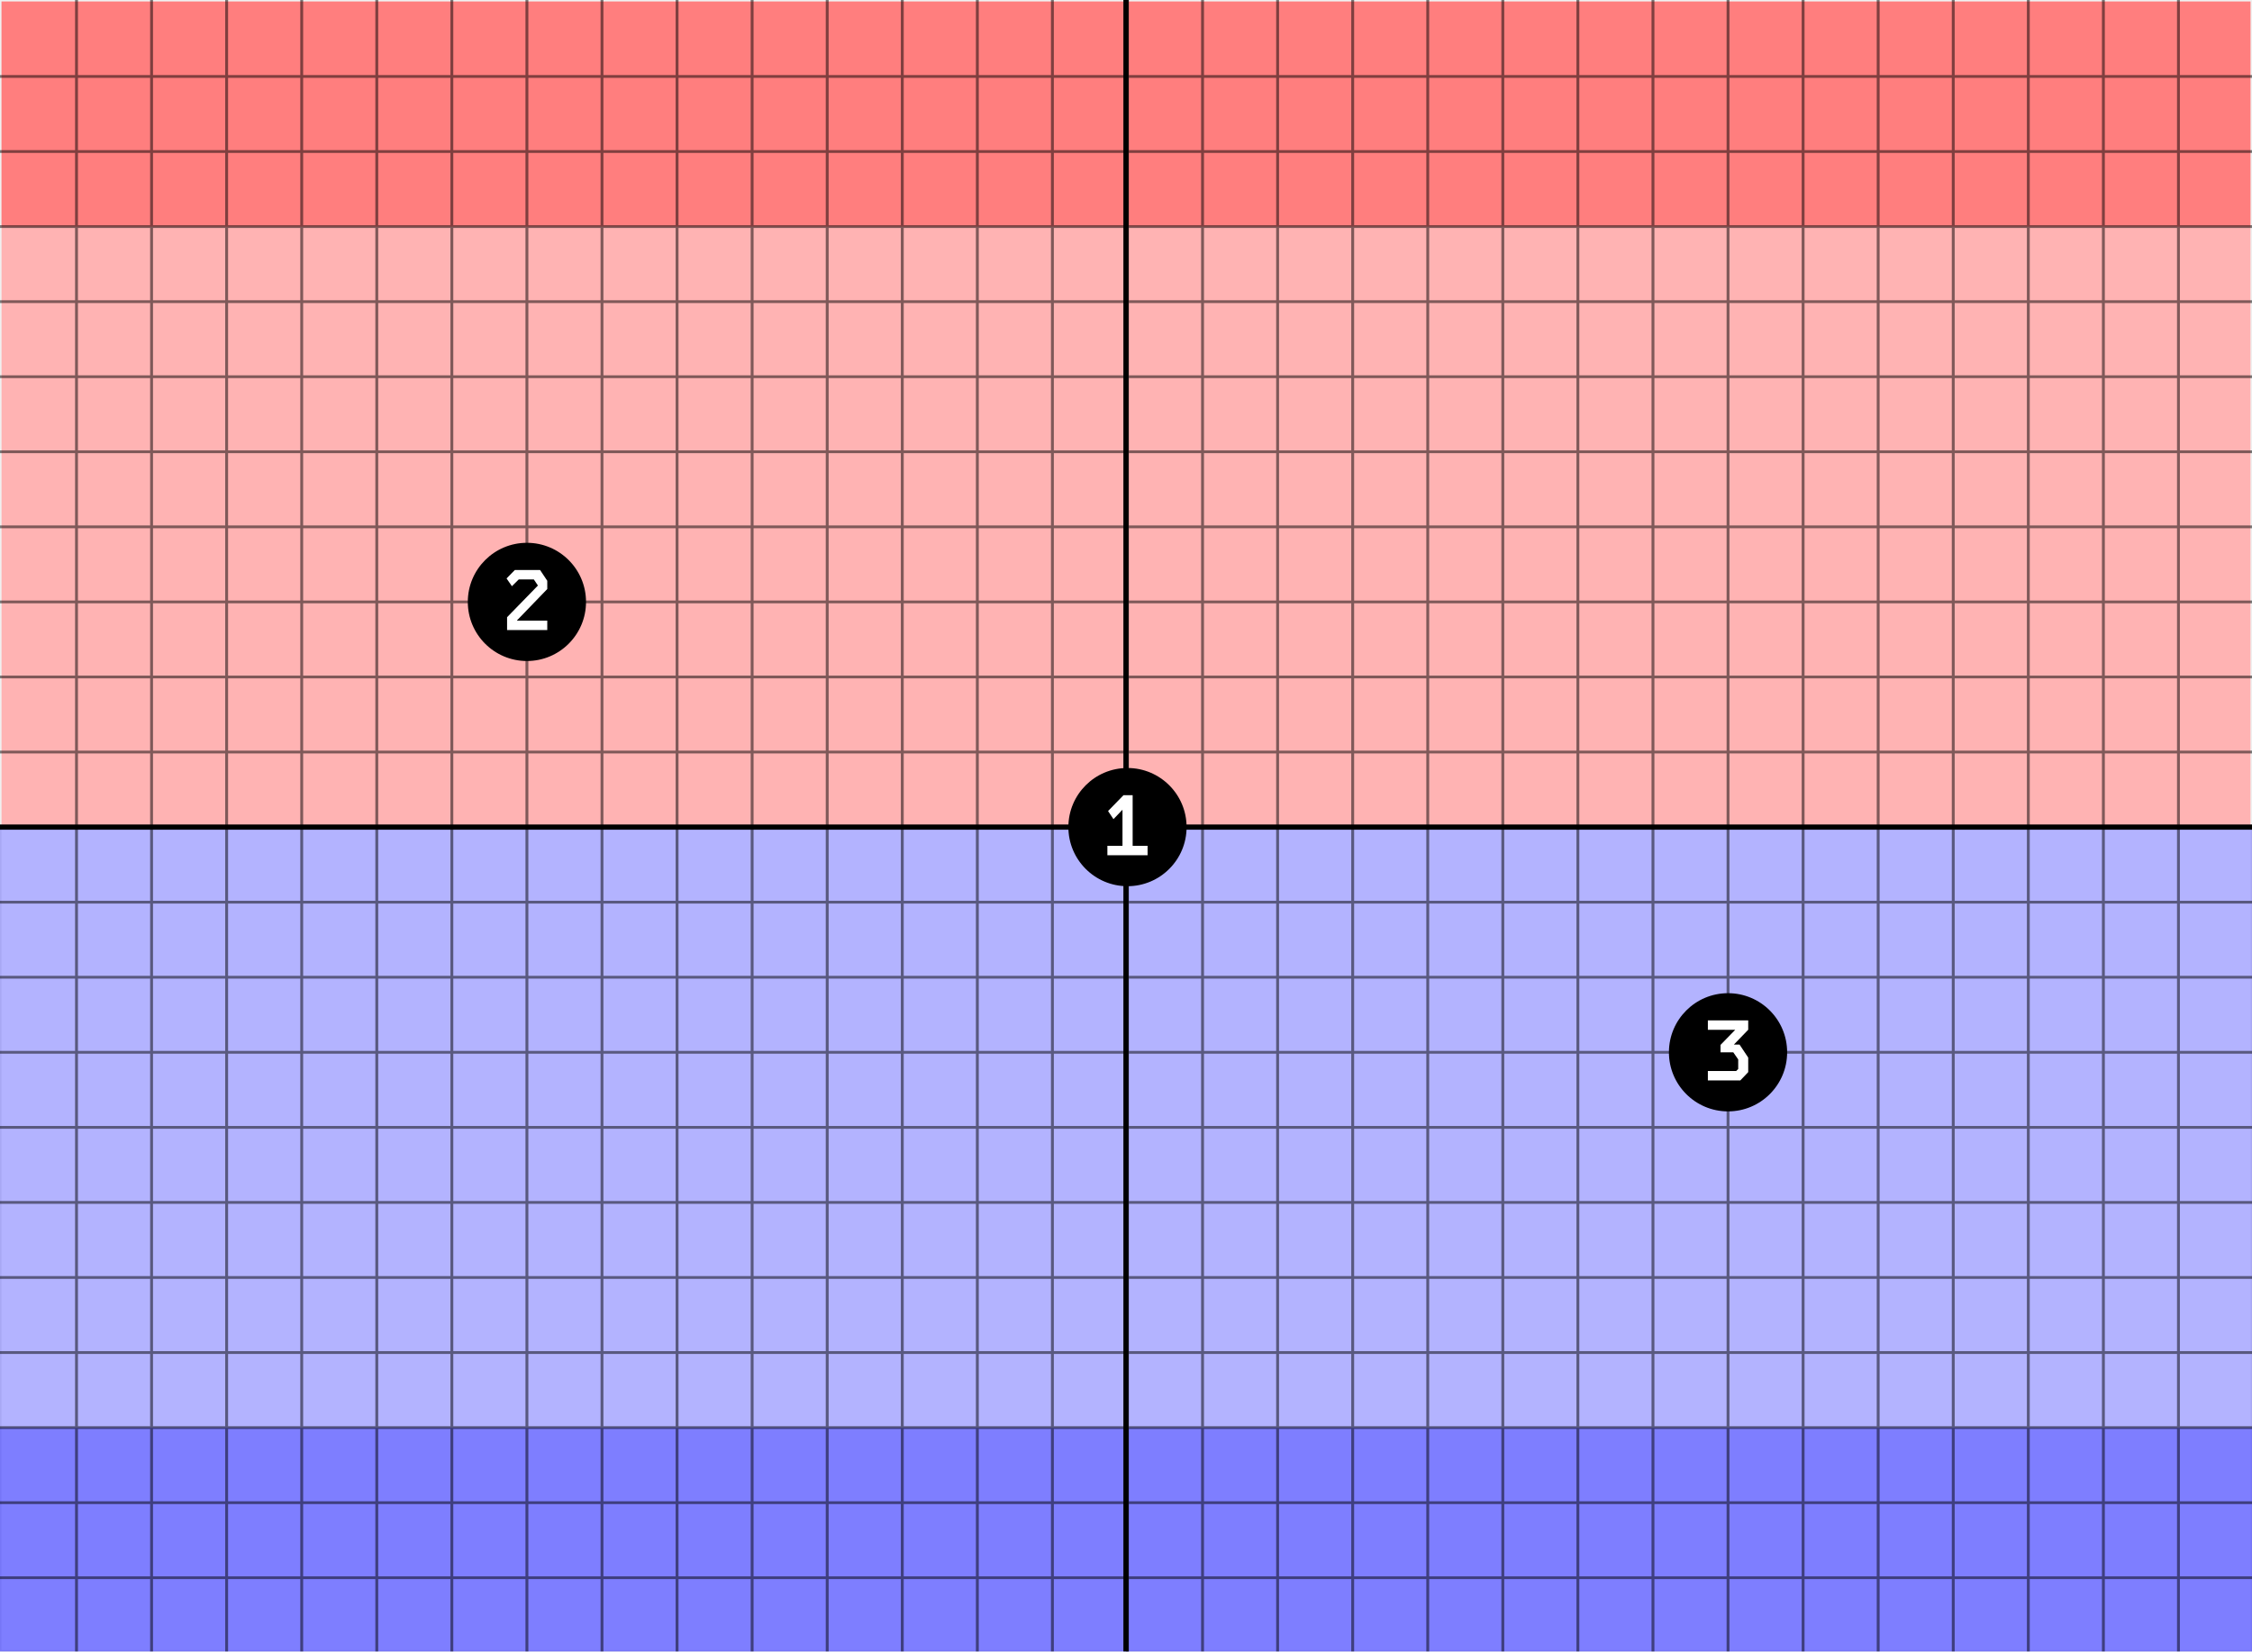
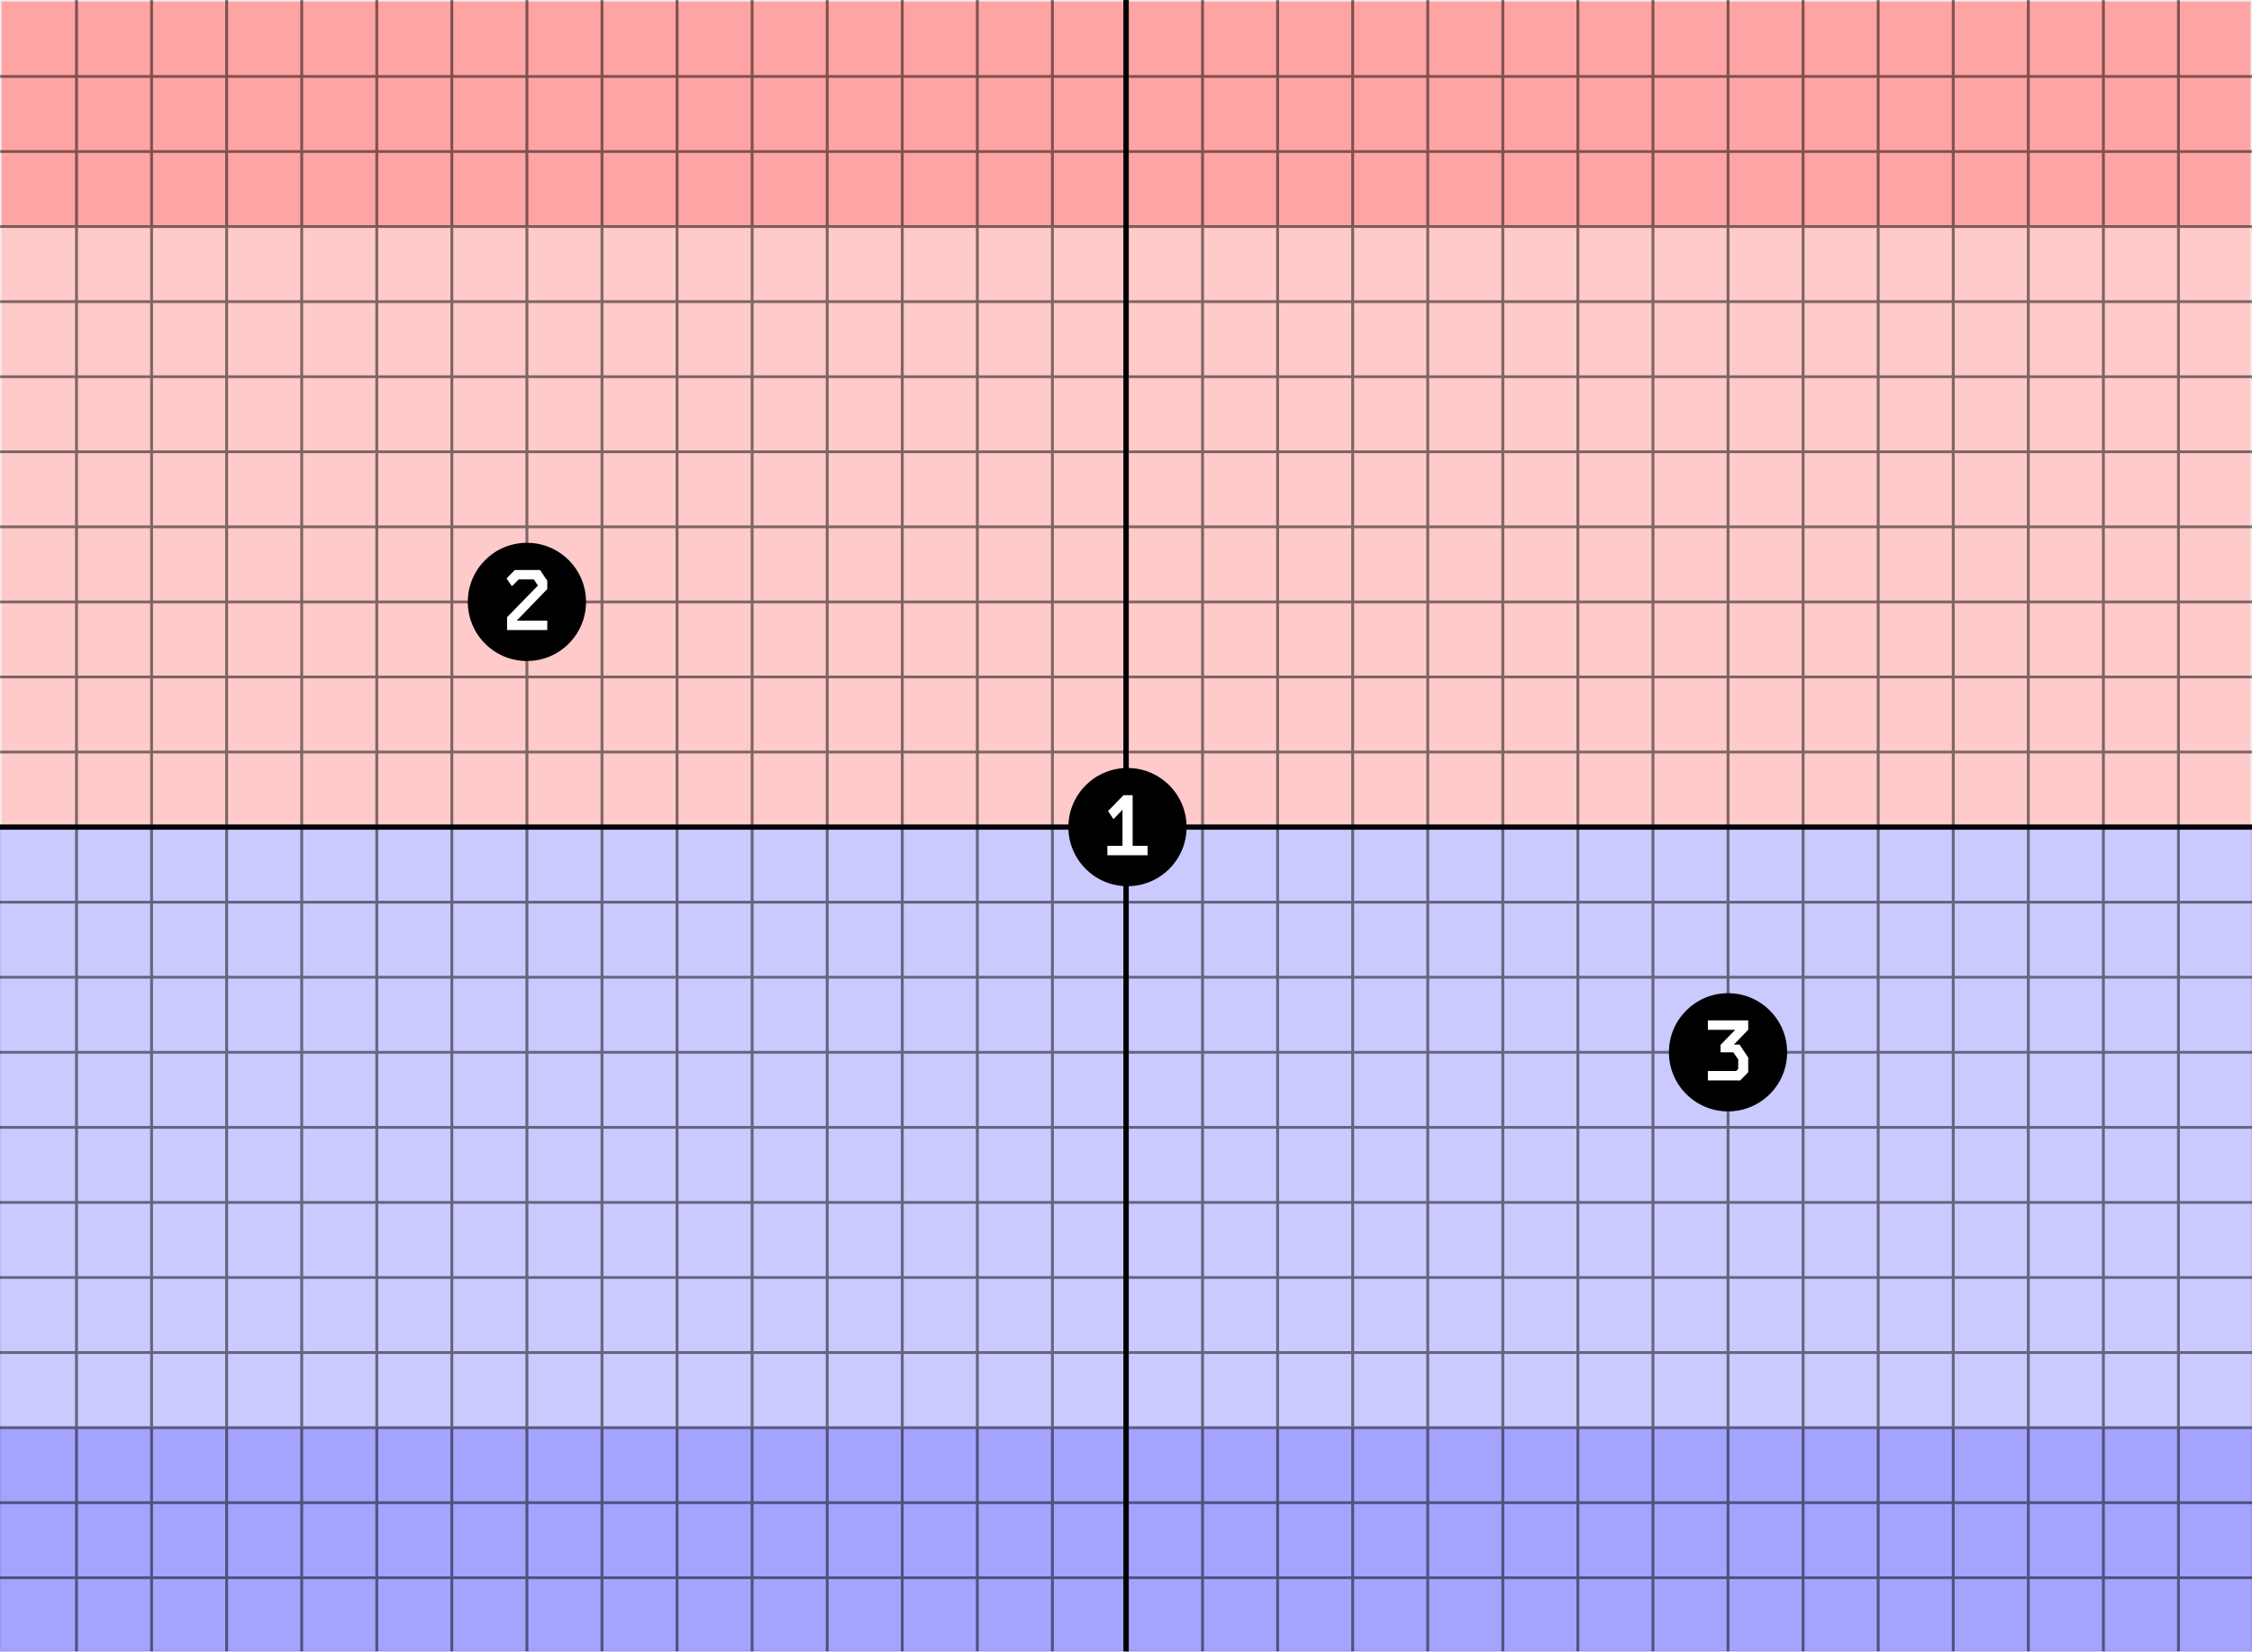
- <svg xmlns="http://www.w3.org/2000/svg" version="1.1" viewBox="0 0 2160 1584">
+ <svg xmlns="http://www.w3.org/2000/svg" id="Layer_1" version="1.1" viewBox="0 0 2160 1584">
  <defs>
    <style>
-       .st0, .st1 {
-         opacity: .3;
+       .st0 {
+         fill: #fff;
      }

-       .st0, .st2 {
-         fill: red;
+       .st1 {
+         fill: blue;
      }

-       .st0, .st3 {
-         display: none;
+       .st2, .st3 {
+         fill: red;
      }

      .st4 {
        stroke-width: 2.67px;
      }

      .st4, .st5, .st6 {
        stroke: #000;
        stroke-miterlimit: 11.34;
      }

      .st7 {
-         fill: #fff;
+         fill: #f80;
+       }
+ 
+       .st8, .st3 {
+         opacity: .3;
+       }
+ 
+       .st9, .st3 {
+         display: none;
      }

      .st5 {
+         stroke-width: 5px;
+       }
+ 
+       .st10 {
+         opacity: .7;
+       }
+ 
+       .st6 {
        stroke-width: 2.76px;
      }

-       .st8 {
-         fill: blue;
+       .st3 {
+         isolation: isolate;
      }

-       .st6 {
-         stroke-width: 5px;
-       }
- 
-       .st9 {
-         fill: #f80;
-       }
- 
-       .st10 {
+       .st11 {
        opacity: .5;
      }
    </style>
  </defs>
  <g id="WhiteBG">
    <g id="layer4">
-       <rect id="rect1" class="st7" x="1.42" y="1.42" width="2157.17" height="1581.17" />
+       <rect id="rect1" class="st0" x="1.42" y="1.42" width="2157.17" height="1581.17" />
    </g>
  </g>
-   <g id="Layer_4">
-     <g id="layer41" data-name="layer4" class="st1">
-       <rect id="rect11" data-name="rect1" class="st8" x="972.67" y="396.67" width="214.66" height="2160" transform="translate(2556.67 396.67) rotate(90)" />
+   <g id="Layer_4" class="st10">
+     <g id="layer41" class="st8">
+       <rect id="rect11" class="st1" y="1369.34" width="2160" height="214.66" />
    </g>
-     <g id="layer42" data-name="layer4" class="st1">
-       <rect id="rect12" data-name="rect1" class="st2" x="972.06" y="-969.19" width="215.92" height="2157.14" transform="translate(1189.39 -970.64) rotate(90)" />
+     <g id="layer42" class="st8">
+       <rect id="rect12" class="st2" x="1.44" y="1.42" width="2157.14" height="215.92" />
    </g>
-     <polygon class="st0" points="1080 1.42 1.42 792 1.42 1.42 1080 1.42" />
-     <polygon class="st0" points="2160 792 2160 0 1080 1.42 2160 792" />
-     <g id="layer43" data-name="layer4" class="st1">
-       <rect id="rect13" data-name="rect1" class="st2" x="684.72" y="-681.86" width="790.58" height="2157.14" transform="translate(1476.72 -683.31) rotate(90)" />
+     <polygon class="st3" points="1080 1.42 1.42 792 1.42 1.42 1080 1.42" />
+     <polygon class="st3" points="2160 792 2160 0 1080 1.42 2160 792" />
+     <g id="layer43" class="st8">
+       <rect id="rect13" class="st2" x="1.44" y="1.41" width="2157.14" height="790.58" />
    </g>
-     <g id="layer44" data-name="layer4" class="st1">
-       <rect id="rect14" data-name="rect1" class="st8" x="684.67" y="108.67" width="790.66" height="2160" transform="translate(2268.67 108.67) rotate(90)" />
+     <g id="layer44" class="st8">
+       <rect id="rect14" class="st1" y="793.34" width="2160" height="790.66" />
    </g>
  </g>
  <g id="svg1">
-     <g id="layer3" class="st10">
+     <g id="layer3" class="st11">
      <g id="layer2">
        <path id="path2-1" class="st4" d="M0,73.34h2160" />
        <path id="path2-1-7" class="st4" d="M0,145.34h2160" />
        <path id="path2-1-9" class="st4" d="M0,217.34h2160" />
        <path id="path2-1-5" class="st4" d="M0,289.34h2160" />
        <path id="path2-1-7-2" class="st4" d="M0,361.34h2160" />
        <path id="path2-1-9-5" class="st4" d="M0,433.34h2160" />
        <path id="path2-1-4" class="st4" d="M0,505.34h2160" />
        <path id="path2-1-7-3" class="st4" d="M0,577.34h2160" />
        <path id="path2-1-9-0" class="st4" d="M0,649.34h2160" />
        <path id="path2-1-8" class="st4" d="M0,721.34h2160" />
        <path id="path2-1-7-8" class="st4" d="M0,793.34h2160" />
        <path id="path2-1-9-4" class="st4" d="M0,865.34h2160" />
        <path id="path2-1-5-3" class="st4" d="M0,937.34h2160" />
        <path id="path2-1-7-2-1" class="st4" d="M0,1009.34h2160" />
        <path id="path2-1-9-5-4" class="st4" d="M0,1081.34h2160" />
        <path id="path2-1-4-9" class="st4" d="M0,1153.34h2160" />
        <path id="path2-1-7-3-2" class="st4" d="M0,1225.34h2160" />
        <path id="path2-1-9-0-0" class="st4" d="M0,1297.34h2160" />
        <path id="path2-1-9-5-4-2" class="st4" d="M0,1369.34h2160" />
        <path id="path2-1-4-9-6" class="st4" d="M0,1441.34h2160" />
        <path id="path2-1-7-3-2-6" class="st4" d="M0,1513.34h2160" />
      </g>
      <g id="layer1">
-         <path id="path2" class="st5" d="M73.38,0v1584" />
-         <path id="path2-5" class="st5" d="M145.38,0v1584" />
-         <path id="path2-0" class="st5" d="M217.38,0v1584" />
-         <path id="path2-5-9" class="st5" d="M289.39,0v1584" />
-         <path id="path2-6" class="st5" d="M361.39,0v1584" />
-         <path id="path2-5-2" class="st5" d="M433.39,0v1584" />
-         <path id="path2-0-6" class="st5" d="M505.39,0v1584" />
-         <path id="path2-5-9-1" class="st5" d="M577.4,0v1584" />
-         <path id="path2-2" class="st5" d="M649.4,0v1584" />
-         <path id="path2-5-0" class="st5" d="M721.4,0v1584" />
-         <path id="path2-0-2" class="st5" d="M793.41,0v1584" />
-         <path id="path2-5-9-3" class="st5" d="M865.41,0v1584" />
-         <path id="path2-6-7" class="st5" d="M937.41,0v1584" />
-         <path id="path2-5-2-5" class="st5" d="M1009.41,0v1584" />
-         <path id="path2-0-6-9" class="st5" d="M1081.42,0v1584" />
-         <path id="path2-5-9-1-2" class="st5" d="M1153.42,0v1584" />
-         <path id="path2-7" class="st5" d="M1225.42,0v1584" />
-         <path id="path2-5-3" class="st5" d="M1297.43,0v1584" />
-         <path id="path2-0-61" class="st5" d="M1369.43,0v1584" />
-         <path id="path2-5-9-2" class="st5" d="M1441.43,0v1584" />
-         <path id="path2-6-9" class="st5" d="M1513.43,0v1584" />
-         <path id="path2-5-2-3" class="st5" d="M1585.44,0v1584" />
-         <path id="path2-0-6-1" class="st5" d="M1657.44,0v1584" />
-         <path id="path2-5-9-1-9" class="st5" d="M1729.44,0v1584" />
-         <path id="path2-4" class="st5" d="M1801.45,0v1584" />
-         <path id="path2-5-5" class="st5" d="M1873.45,0v1584" />
-         <path id="path2-0-0" class="st5" d="M1945.45,0v1584" />
-         <path id="path2-5-9-36" class="st5" d="M2017.45,0v1584" />
-         <path id="path2-6-1" class="st5" d="M2089.46,0v1584" />
+         <path id="path2" class="st6" d="M73.38,0v1584" />
+         <path id="path2-5" class="st6" d="M145.38,0v1584" />
+         <path id="path2-0" class="st6" d="M217.38,0v1584" />
+         <path id="path2-5-9" class="st6" d="M289.39,0v1584" />
+         <path id="path2-6" class="st6" d="M361.39,0v1584" />
+         <path id="path2-5-2" class="st6" d="M433.39,0v1584" />
+         <path id="path2-0-6" class="st6" d="M505.39,0v1584" />
+         <path id="path2-5-9-1" class="st6" d="M577.4,0v1584" />
+         <path id="path2-2" class="st6" d="M649.4,0v1584" />
+         <path id="path2-5-0" class="st6" d="M721.4,0v1584" />
+         <path id="path2-0-2" class="st6" d="M793.41,0v1584" />
+         <path id="path2-5-9-3" class="st6" d="M865.41,0v1584" />
+         <path id="path2-6-7" class="st6" d="M937.41,0v1584" />
+         <path id="path2-5-2-5" class="st6" d="M1009.41,0v1584" />
+         <path id="path2-0-6-9" class="st6" d="M1081.42,0v1584" />
+         <path id="path2-5-9-1-2" class="st6" d="M1153.42,0v1584" />
+         <path id="path2-7" class="st6" d="M1225.42,0v1584" />
+         <path id="path2-5-3" class="st6" d="M1297.43,0v1584" />
+         <path id="path2-0-61" class="st6" d="M1369.43,0v1584" />
+         <path id="path2-5-9-2" class="st6" d="M1441.43,0v1584" />
+         <path id="path2-6-9" class="st6" d="M1513.43,0v1584" />
+         <path id="path2-5-2-3" class="st6" d="M1585.44,0v1584" />
+         <path id="path2-0-6-1" class="st6" d="M1657.44,0v1584" />
+         <path id="path2-5-9-1-9" class="st6" d="M1729.44,0v1584" />
+         <path id="path2-4" class="st6" d="M1801.45,0v1584" />
+         <path id="path2-5-5" class="st6" d="M1873.45,0v1584" />
+         <path id="path2-0-0" class="st6" d="M1945.45,0v1584" />
+         <path id="path2-5-9-36" class="st6" d="M2017.45,0v1584" />
+         <path id="path2-6-1" class="st6" d="M2089.46,0v1584" />
      </g>
    </g>
  </g>
  <g id="centerline">
-     <path id="path2-0-6-91" data-name="path2-0-6-9" class="st6" d="M1080,0v1584" />
-     <path id="path2-1-7-81" data-name="path2-1-7-8" class="st6" d="M0,793.34h2160" />
+     <path id="path2-0-6-91" class="st5" d="M1080,0v1584" />
+     <path id="path2-1-7-81" class="st5" d="M0,793.34h2160" />
  </g>
-   <g id="Layer_6" class="st3">
+   <g id="Layer_6" class="st9">
    <g>
      <circle cx="1081.42" cy="505.34" r="72.24" />
-       <path class="st7" d="M1087.74,466.36v61.86h18.24v11.52h-49.12v-11.52h18.45v-44.13l-11.01,11.52-6.62-9.89,18.85-19.36h11.21Z" />
+       <path class="st0" d="M1087.74,466.36v61.86h18.24v11.52h-49.12v-11.52h18.45v-44.13l-11.01,11.52-6.62-9.89,18.85-19.36h11.21Z" />
    </g>
    <g>
      <circle cx="577.4" cy="434.26" r="72.24" />
-       <path class="st7" d="M593.5,395.28l8.76,13.15v10.09l-36.89,38.22v.41h36.89v11.52h-49.12v-15.7l37.71-38.73-4.99-7.44h-18.45l-8.36,8.26-6.52-9.48,10.09-10.29h30.88Z" />
+       <path class="st0" d="M593.5,395.28l8.76,13.15v10.09l-36.89,38.22v.41h36.89v11.52h-49.12v-15.7l37.71-38.73-4.99-7.44h-18.45l-8.36,8.26-6.52-9.48,10.09-10.29h30.88,0Z" />
    </g>
    <g>
      <circle cx="1585.44" cy="433.34" r="72.24" />
-       <path class="st7" d="M1610.1,394.36v11.42l-17.53,18.14h6.93l10.6,15.9v17.73l-9.68,10.19h-39.65v-11.52h34.55l2.55-2.45v-11.72l-6.01-8.66h-15.59v-9.07l17.94-18.45h-33.43v-11.52h49.33Z" />
+       <path class="st0" d="M1610.1,394.36v11.42l-17.53,18.14h6.93l10.6,15.9v17.73l-9.68,10.19h-39.65v-11.52h34.55l2.55-2.45v-11.72l-6.01-8.66h-15.59v-9.07l17.94-18.45h-33.43v-11.52h49.33,0Z" />
    </g>
    <g>
      <circle cx="73.38" cy="433.34" r="71.03" />
-       <path class="st9" d="M107.02,419.29c0-16.66-12.82-30.29-34.18-30.29s-33.11,13.63-33.11,30.29,4.7,14.52,4.7,23.93c0,3.53-3.42,1.82-3.42,9.4,0,8.33,11.64,7.16,15.06,10.57,3.41,3.42,3.09,9.73,3.09,9.73,0,0,.64,2.56,1.82,1.81,0,0,.75,1.82,1.6.75,0,0,.85,1.81,1.71.32,0,0,.86,2.03,2.24.53,0,0,1.39,2.03,3,.43,0,0,1.81,1.71,3.84.43,2.03,1.28,3.84-.43,3.84-.43,1.6,1.6,3-.43,3-.43,1.39,1.5,2.23-.53,2.23-.53.86,1.49,1.71-.32,1.71-.32.86,1.07,1.61-.75,1.61-.75,1.17.75,1.81-1.81,1.81-1.81,0,0-.32-6.3,3.1-9.72,3.42-3.41,15.06-2.24,15.06-10.57,0-7.59-3.41-5.88-3.41-9.4,0-9.4,4.7-7.27,4.7-23.93h-.01ZM56.74,451.02c-5.74.92-8.34-.69-8.97-4.8-1.64-10.72,8.23-12.45,13.14-11.86,2.35.28,6.41,2.78,6.41,5.88,0,8.33-5.24,9.93-10.58,10.79h0ZM76.47,464.9c-1.06,0-2.77-1.39-2.88-3.95-.11,2.56-2.03,3.95-3.09,3.95s-2.67-1.06-2.78-3.63c-.11-2.56,3.31-12.92,5.77-12.92s5.88,10.36,5.77,12.92-1.71,3.63-2.78,3.63h0ZM98.69,446.22c-.62,4.11-3.23,5.72-8.97,4.8-5.34-.86-10.57-2.46-10.57-10.79,0-3.1,4.06-5.6,6.41-5.88,4.91-.59,14.78,1.14,13.14,11.86h0Z" />
+       <path class="st7" d="M107.02,419.29c0-16.66-12.82-30.29-34.18-30.29s-33.11,13.63-33.11,30.29,4.7,14.52,4.7,23.93c0,3.53-3.42,1.82-3.42,9.4,0,8.33,11.64,7.16,15.06,10.57,3.41,3.42,3.09,9.73,3.09,9.73,0,0,.64,2.56,1.82,1.81,0,0,.75,1.82,1.6.75,0,0,.85,1.81,1.71.32,0,0,.86,2.03,2.24.53,0,0,1.39,2.03,3,.43,0,0,1.81,1.71,3.84.43,2.03,1.28,3.84-.43,3.84-.43,1.6,1.6,3-.43,3-.43,1.39,1.5,2.23-.53,2.23-.53.86,1.49,1.71-.32,1.71-.32.86,1.07,1.61-.75,1.61-.75,1.17.75,1.81-1.81,1.81-1.81,0,0-.32-6.3,3.1-9.72,3.42-3.41,15.06-2.24,15.06-10.57,0-7.59-3.41-5.88-3.41-9.4,0-9.4,4.7-7.27,4.7-23.93h-.01.01ZM56.74,451.02c-5.74.92-8.34-.69-8.97-4.8-1.64-10.72,8.23-12.45,13.14-11.86,2.35.28,6.41,2.78,6.41,5.88,0,8.33-5.24,9.93-10.58,10.79h0ZM76.47,464.9c-1.06,0-2.77-1.39-2.88-3.95-.11,2.56-2.03,3.95-3.09,3.95s-2.67-1.06-2.78-3.63c-.11-2.56,3.31-12.92,5.77-12.92s5.88,10.36,5.77,12.92-1.71,3.63-2.78,3.63h-.01ZM98.69,446.22c-.62,4.11-3.23,5.72-8.97,4.8-5.34-.86-10.57-2.46-10.57-10.79,0-3.1,4.06-5.6,6.41-5.88,4.91-.59,14.78,1.14,13.14,11.86h0Z" />
    </g>
    <g>
      <circle cx="2089.46" cy="433.34" r="71.03" />
-       <path class="st9" d="M2123.1,419.29c0-16.66-12.82-30.29-34.18-30.29s-33.11,13.63-33.11,30.29,4.7,14.52,4.7,23.93c0,3.53-3.42,1.82-3.42,9.4,0,8.33,11.64,7.16,15.06,10.57,3.41,3.42,3.09,9.73,3.09,9.73,0,0,.64,2.56,1.82,1.81,0,0,.75,1.82,1.6.75,0,0,.85,1.81,1.71.32,0,0,.86,2.03,2.24.53,0,0,1.39,2.03,3,.43,0,0,1.81,1.71,3.84.43,2.03,1.28,3.84-.43,3.84-.43,1.6,1.6,3-.43,3-.43,1.39,1.5,2.23-.53,2.23-.53.86,1.49,1.71-.32,1.71-.32.86,1.07,1.61-.75,1.61-.75,1.17.75,1.81-1.81,1.81-1.81,0,0-.32-6.3,3.1-9.72,3.42-3.41,15.06-2.24,15.06-10.57,0-7.59-3.41-5.88-3.41-9.4,0-9.4,4.7-7.27,4.7-23.93h-.01ZM2072.81,451.02c-5.74.92-8.34-.69-8.97-4.8-1.64-10.72,8.23-12.45,13.14-11.86,2.35.28,6.41,2.78,6.41,5.88,0,8.33-5.24,9.93-10.58,10.79h0ZM2092.55,464.9c-1.06,0-2.77-1.39-2.88-3.95-.11,2.56-2.03,3.95-3.09,3.95s-2.67-1.06-2.78-3.63c-.11-2.56,3.31-12.92,5.77-12.92s5.88,10.36,5.77,12.92-1.71,3.63-2.78,3.63h0ZM2114.77,446.22c-.62,4.11-3.23,5.72-8.97,4.8-5.34-.86-10.57-2.46-10.57-10.79,0-3.1,4.06-5.6,6.41-5.88,4.91-.59,14.78,1.14,13.14,11.86h0Z" />
+       <path class="st7" d="M2123.1,419.29c0-16.66-12.82-30.29-34.18-30.29s-33.11,13.63-33.11,30.29,4.7,14.52,4.7,23.93c0,3.53-3.42,1.82-3.42,9.4,0,8.33,11.64,7.16,15.06,10.57,3.41,3.42,3.09,9.73,3.09,9.73,0,0,.64,2.56,1.82,1.81,0,0,.75,1.82,1.6.75,0,0,.85,1.81,1.71.32,0,0,.86,2.03,2.24.53,0,0,1.39,2.03,3,.43,0,0,1.81,1.71,3.84.43,2.03,1.28,3.84-.43,3.84-.43,1.6,1.6,3-.43,3-.43,1.39,1.5,2.23-.53,2.23-.53.86,1.49,1.71-.32,1.71-.32.86,1.07,1.61-.75,1.61-.75,1.17.75,1.81-1.81,1.81-1.81,0,0-.32-6.3,3.1-9.72,3.42-3.41,15.06-2.24,15.06-10.57,0-7.59-3.41-5.88-3.41-9.4,0-9.4,4.7-7.27,4.7-23.93h-.01,0ZM2072.81,451.02c-5.74.92-8.34-.69-8.97-4.8-1.64-10.72,8.23-12.45,13.14-11.86,2.35.28,6.41,2.78,6.41,5.88,0,8.33-5.24,9.93-10.58,10.79h0ZM2092.55,464.9c-1.06,0-2.77-1.39-2.88-3.95-.11,2.56-2.03,3.95-3.09,3.95s-2.67-1.06-2.78-3.63c-.11-2.56,3.31-12.92,5.77-12.92s5.88,10.36,5.77,12.92-1.71,3.63-2.78,3.63h-.01ZM2114.77,446.22c-.62,4.11-3.23,5.72-8.97,4.8-5.34-.86-10.57-2.46-10.57-10.79,0-3.1,4.06-5.6,6.41-5.88,4.91-.59,14.78,1.14,13.14,11.86h0Z" />
    </g>
  </g>
  <g id="Layer_7">
    <g>
      <g id="Layer_2">
        <circle cx="1081.42" cy="793.34" r="56.69" />
      </g>
      <g id="Layer_3">
-         <path class="st7" d="M1086.38,762.75v48.55h14.32v9.04h-38.55v-9.04h14.48v-34.63l-8.64,9.04-5.2-7.76,14.8-15.2h8.8Z" />
+         <path class="st0" d="M1086.38,762.75v48.55h14.32v9.04h-38.55v-9.04h14.48v-34.63l-8.64,9.04-5.2-7.76,14.8-15.2h8.8-.01Z" />
      </g>
    </g>
    <g>
-       <g id="Layer_21" data-name="Layer_2">
+       <g id="Layer_21">
        <circle cx="1657.44" cy="1009.34" r="56.69" />
      </g>
-       <g id="Layer_31" data-name="Layer_3">
-         <path class="st7" d="M1676.8,978.75v8.96l-13.76,14.24h5.44l8.32,12.48v13.92l-7.6,8h-31.11v-9.04h27.11l2-1.92v-9.2l-4.72-6.8h-12.24v-7.12l14.08-14.48h-26.23v-9.04h38.71Z" />
+       <g id="Layer_31">
+         <path class="st0" d="M1676.8,978.75v8.96l-13.76,14.24h5.44l8.32,12.48v13.92l-7.6,8h-31.11v-9.04h27.11l2-1.92v-9.2l-4.72-6.8h-12.24v-7.12l14.08-14.48h-26.23v-9.04h38.71Z" />
      </g>
    </g>
    <g>
-       <g id="Layer_22" data-name="Layer_2">
+       <g id="Layer_22">
        <circle cx="505.39" cy="577.34" r="56.69" />
      </g>
-       <g id="Layer_32" data-name="Layer_3">
-         <path class="st7" d="M518.03,546.75l6.88,10.32v7.92l-28.95,29.99v.32h28.95v9.04h-38.55v-12.32l29.59-30.39-3.92-5.84h-14.48l-6.56,6.48-5.12-7.44,7.92-8.08h24.24Z" />
+       <g id="Layer_32">
+         <path class="st0" d="M518.03,546.75l6.88,10.32v7.92l-28.95,29.99v.32h28.95v9.04h-38.55v-12.32l29.59-30.39-3.92-5.84h-14.48l-6.56,6.48-5.12-7.44,7.92-8.08h24.24,0Z" />
      </g>
    </g>
  </g>
</svg>
